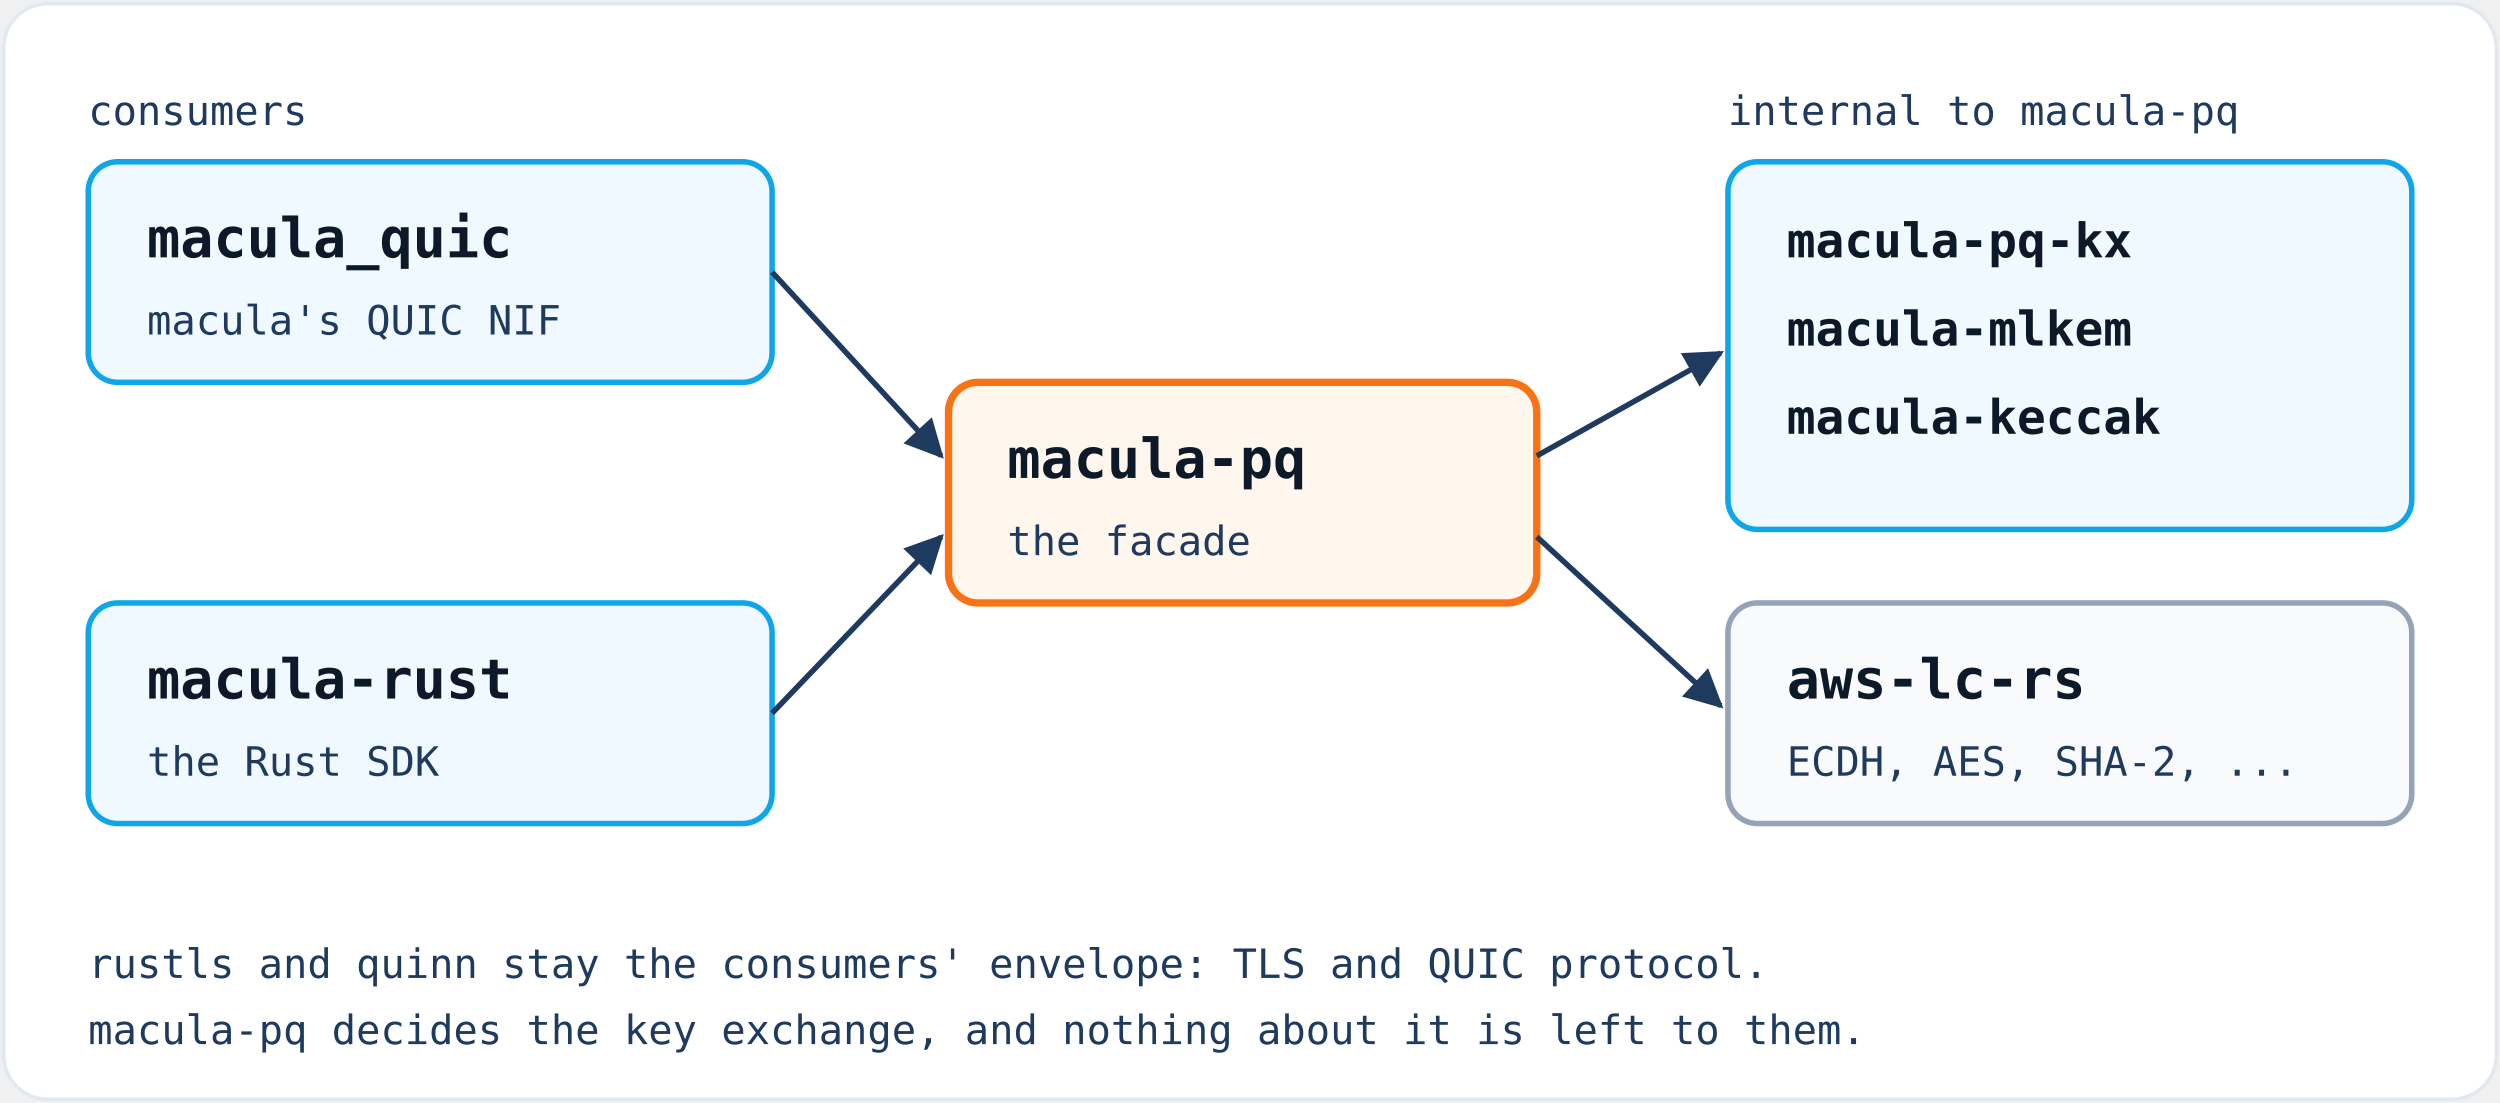
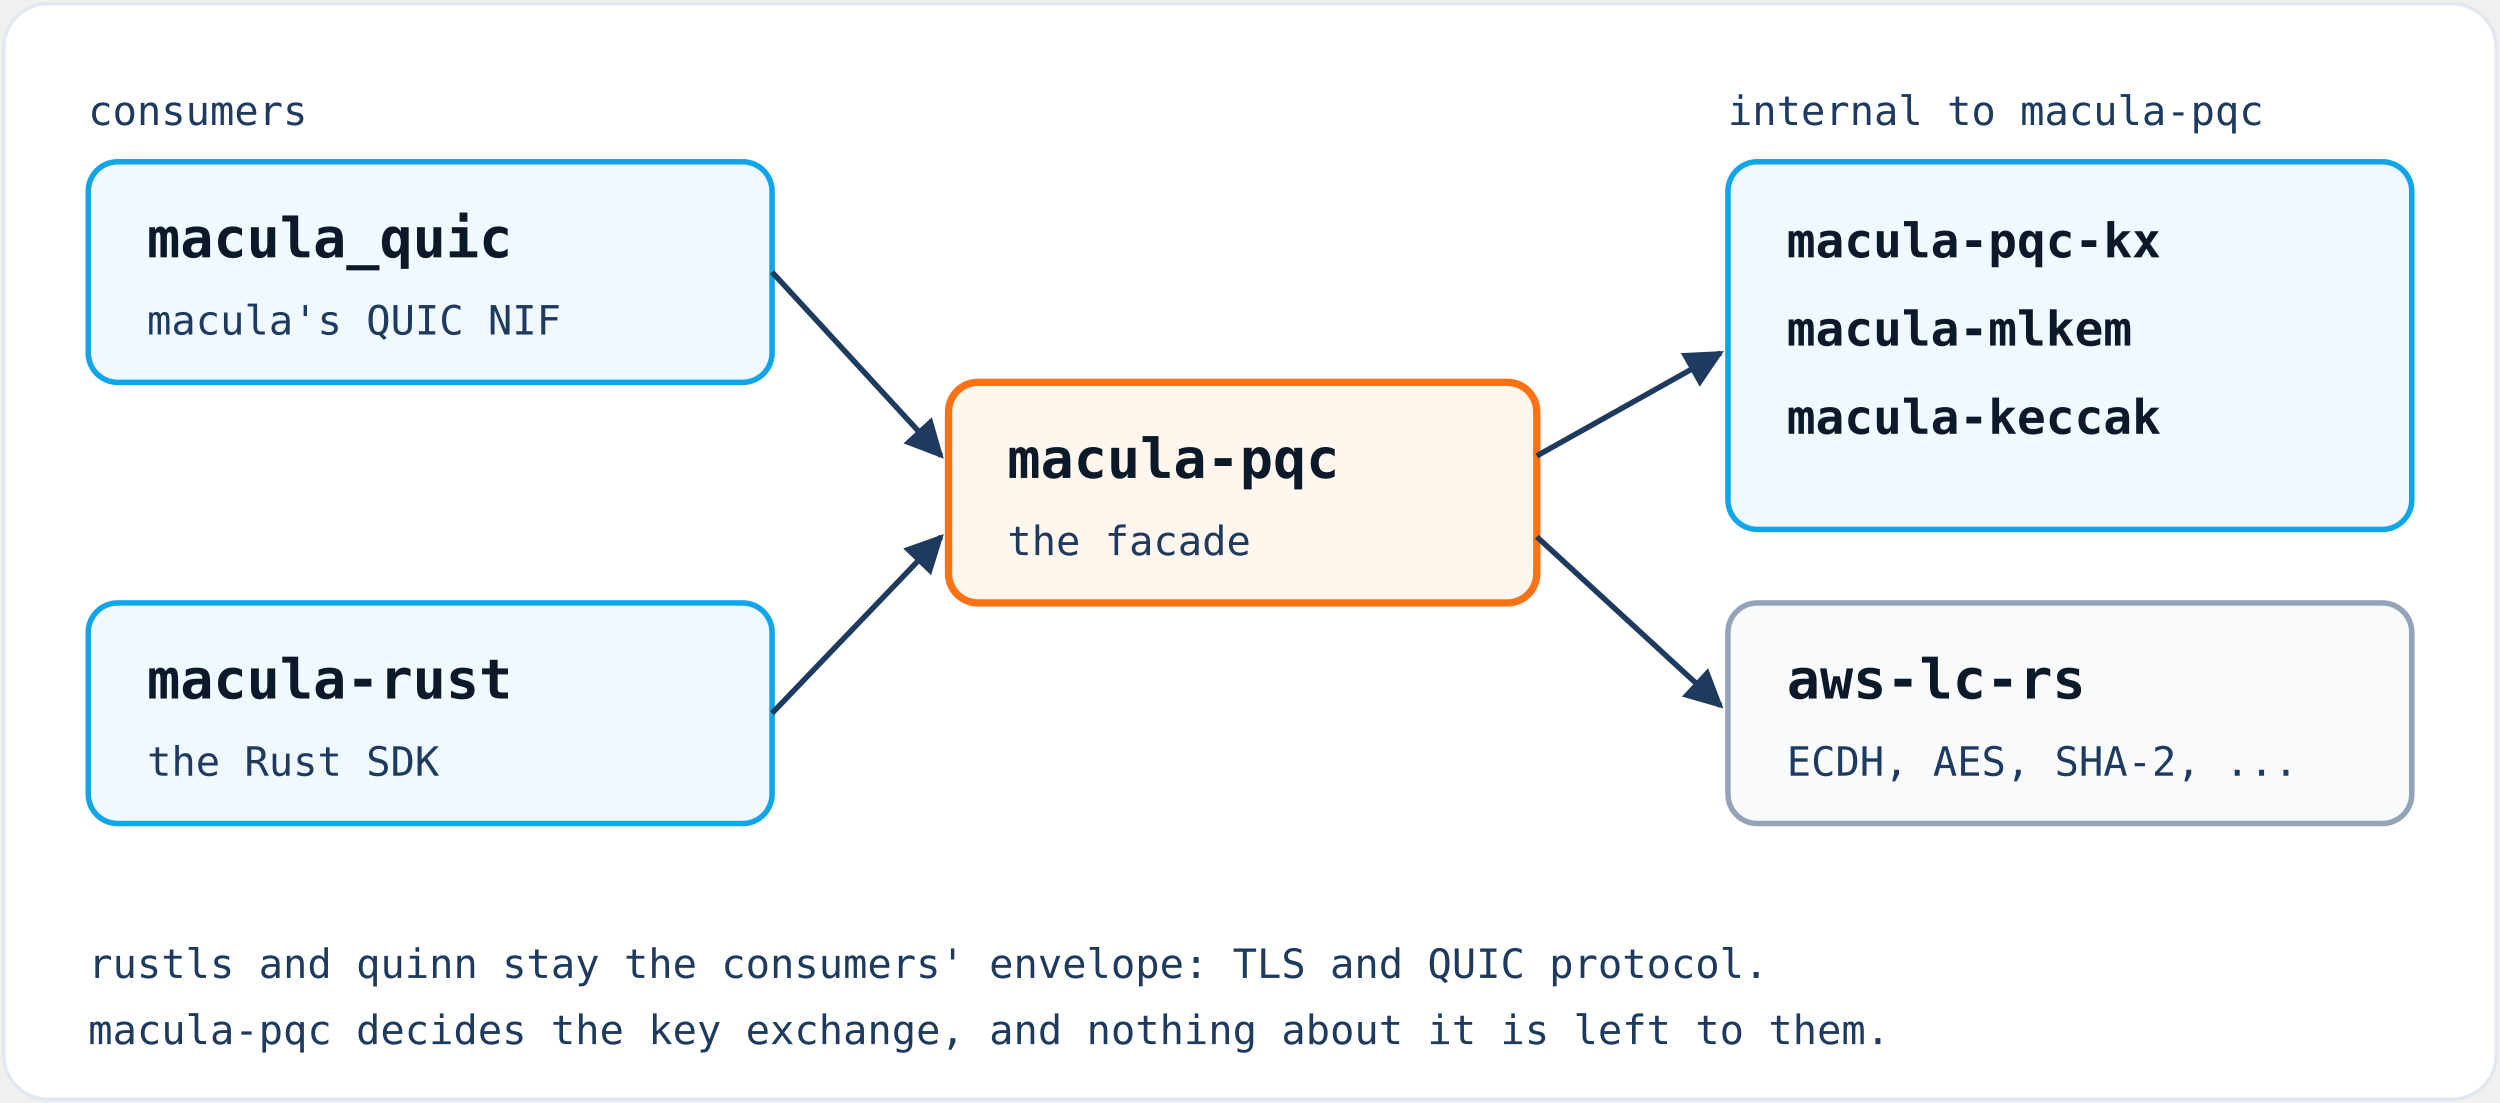
<svg xmlns="http://www.w3.org/2000/svg" width="680" height="300" viewBox="0 0 680 300" role="img" aria-labelledby="title desc">
  <defs>
    <marker id="arrow" viewBox="0 0 10 10" refX="9" refY="5" markerWidth="7" markerHeight="7" orient="auto">
      <path d="M0,0 L10,5 L0,10 z" fill="#1E3A5F" />
    </marker>
  </defs>
  <rect x="1" y="1" width="678" height="298" rx="12" fill="#FFFFFF" stroke="#E2E8F0" />
  <g font-family="'JetBrains Mono', 'Fira Code', 'SF Mono', Consolas, monospace">
    <text x="24" y="34" font-size="11" fill="#1E3A5F">consumers</text>
    <rect x="24" y="44" width="186" height="60" rx="8" fill="#F0F9FF" stroke="#0EA5E9" stroke-width="1.5" />
    <text x="40" y="70" font-size="15" font-weight="700" fill="#0C1929">macula_quic</text>
    <text x="40" y="91" font-size="11" fill="#1E3A5F">macula's QUIC NIF</text>
    <rect x="24" y="164" width="186" height="60" rx="8" fill="#F0F9FF" stroke="#0EA5E9" stroke-width="1.5" />
    <text x="40" y="190" font-size="15" font-weight="700" fill="#0C1929">macula-rust</text>
    <text x="40" y="211" font-size="11" fill="#1E3A5F">the Rust SDK</text>
    <rect x="258" y="104" width="160" height="60" rx="8" fill="#FFF7ED" stroke="#F97316" stroke-width="2" />
-     <text x="274" y="130" font-size="15" font-weight="700" fill="#0C1929">macula-pq</text>
+     <text x="274" y="130" font-size="15" font-weight="700" fill="#0C1929">macula-pqc</text>
    <text x="274" y="151" font-size="11" fill="#1E3A5F">the facade</text>
-     <text x="470" y="34" font-size="11" fill="#1E3A5F">internal to macula-pq</text>
+     <text x="470" y="34" font-size="11" fill="#1E3A5F">internal to macula-pqc</text>
    <rect x="470" y="44" width="186" height="100" rx="8" fill="#F0F9FF" stroke="#0EA5E9" stroke-width="1.5" />
-     <text x="486" y="70" font-size="13" font-weight="700" fill="#0C1929">macula-pq-kx</text>
+     <text x="486" y="70" font-size="13" font-weight="700" fill="#0C1929">macula-pqc-kx</text>
    <text x="486" y="94" font-size="13" font-weight="700" fill="#0C1929">macula-mlkem</text>
    <text x="486" y="118" font-size="13" font-weight="700" fill="#0C1929">macula-keccak</text>
    <rect x="470" y="164" width="186" height="60" rx="8" fill="#F8FAFC" stroke="#94A3B8" stroke-width="1.5" />
    <text x="486" y="190" font-size="15" font-weight="700" fill="#0C1929">aws-lc-rs</text>
    <text x="486" y="211" font-size="11" fill="#1E3A5F">ECDH, AES, SHA-2, ...</text>
    <line x1="210" y1="74" x2="256" y2="124" stroke="#1E3A5F" stroke-width="1.5" marker-end="url(#arrow)" />
    <line x1="210" y1="194" x2="256" y2="146" stroke="#1E3A5F" stroke-width="1.5" marker-end="url(#arrow)" />
    <line x1="418" y1="124" x2="468" y2="96" stroke="#1E3A5F" stroke-width="1.5" marker-end="url(#arrow)" />
    <line x1="418" y1="146" x2="468" y2="192" stroke="#1E3A5F" stroke-width="1.5" marker-end="url(#arrow)" />
    <text x="24" y="266" font-size="11" fill="#1E3A5F">rustls and quinn stay the consumers' envelope: TLS and QUIC protocol.</text>
-     <text x="24" y="284" font-size="11" fill="#1E3A5F">macula-pq decides the key exchange, and nothing about it is left to them.</text>
+     <text x="24" y="284" font-size="11" fill="#1E3A5F">macula-pqc decides the key exchange, and nothing about it is left to them.</text>
  </g>
</svg>
